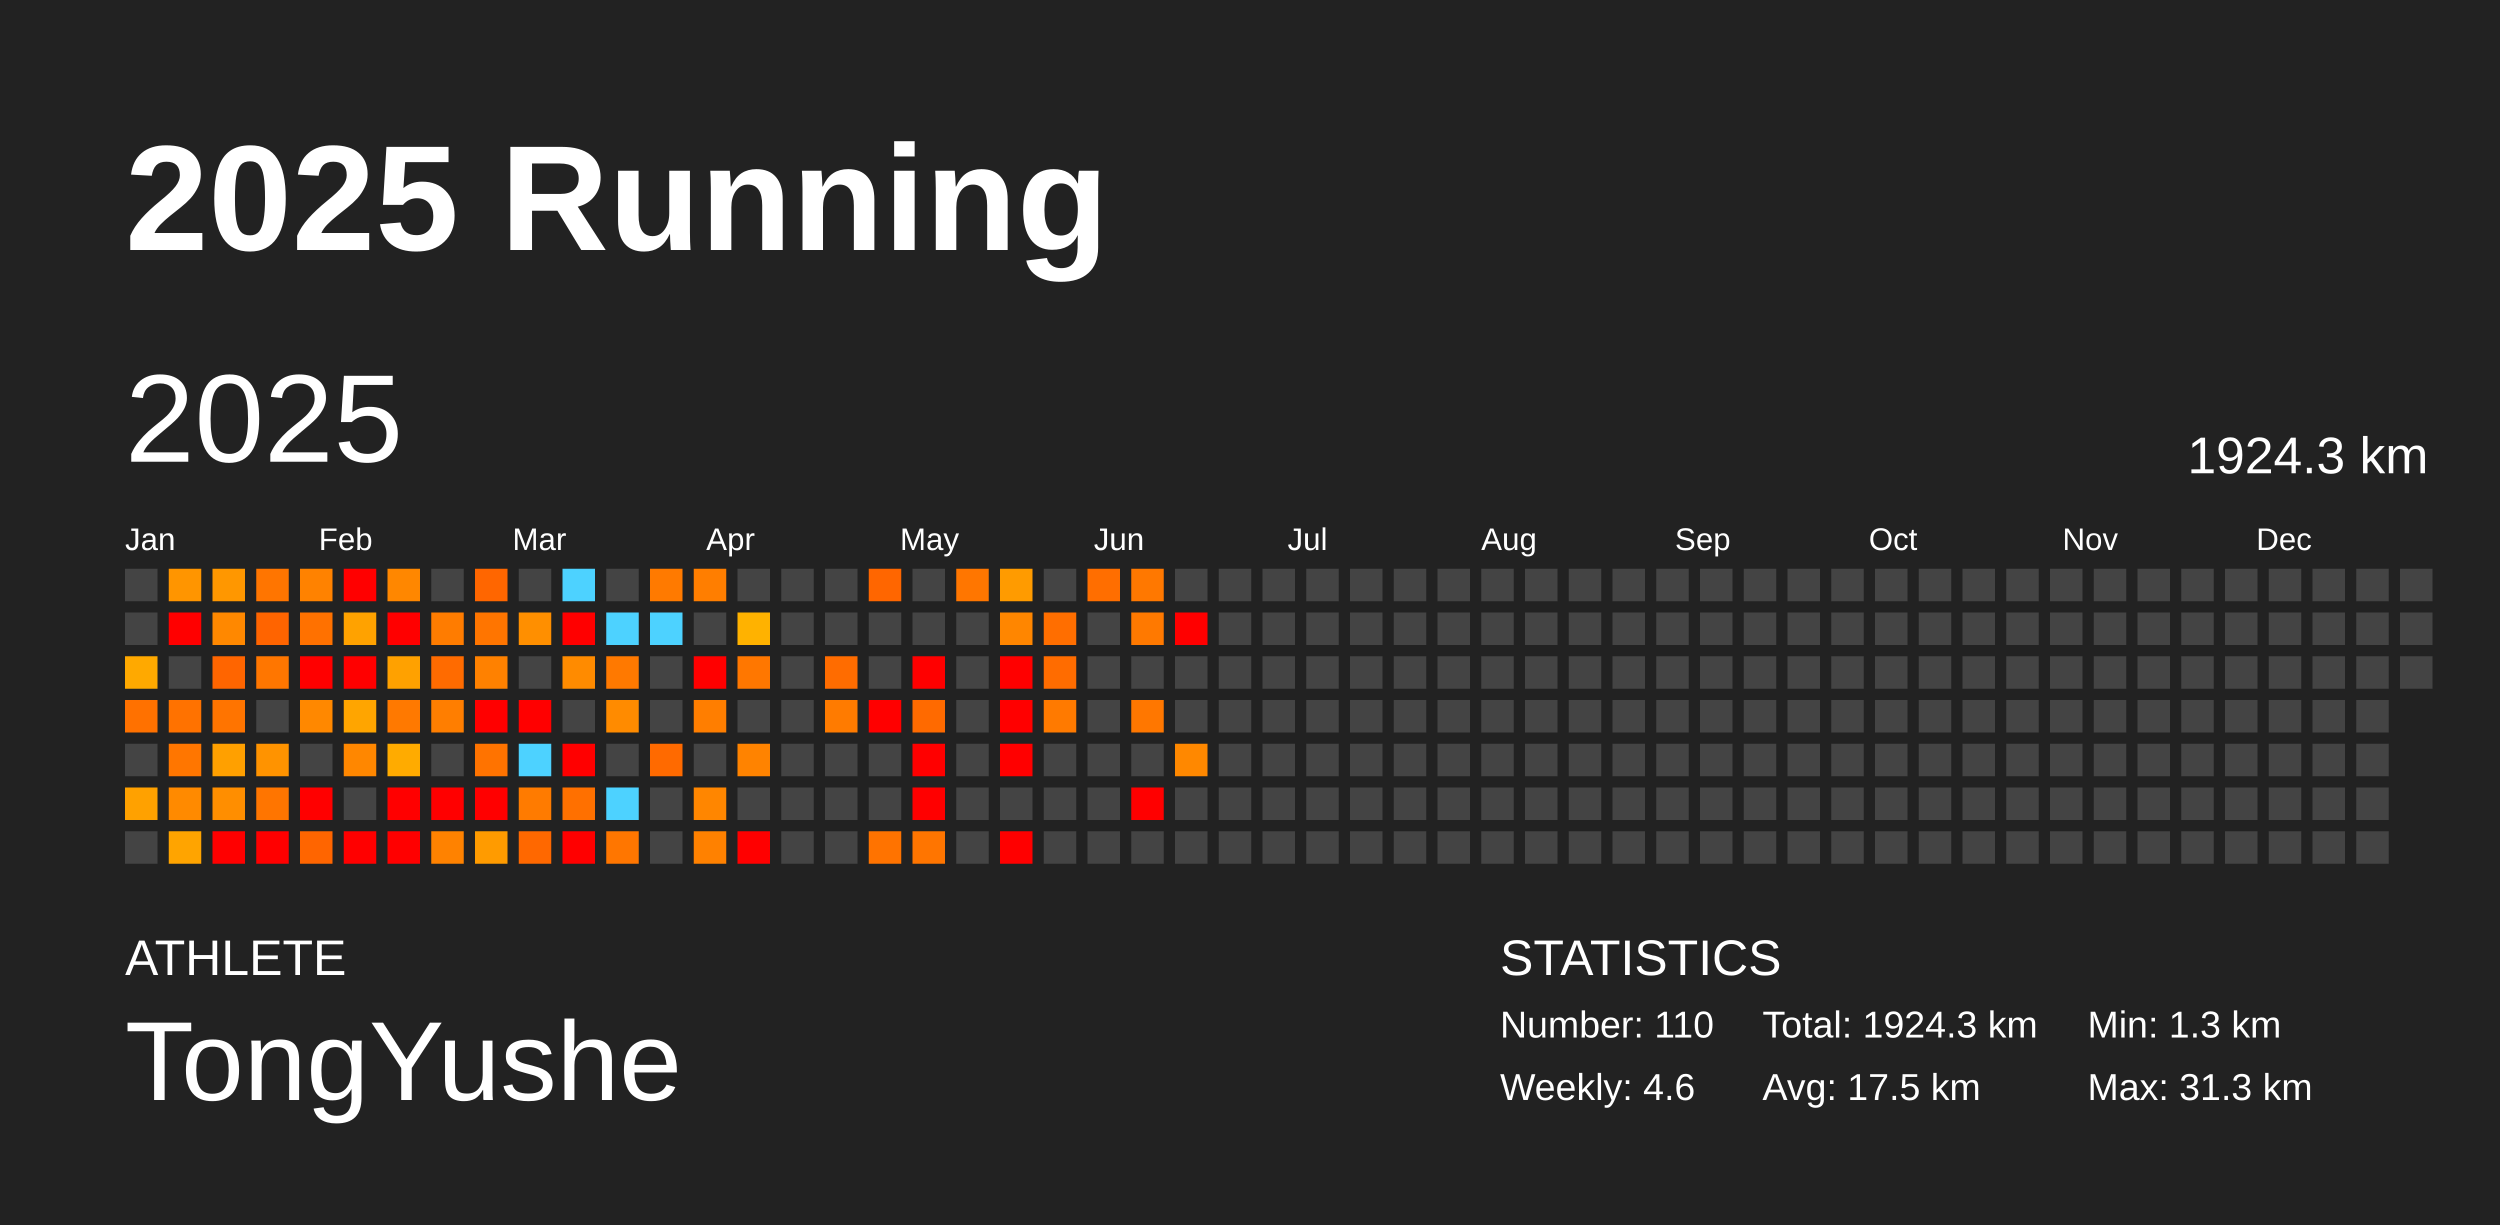
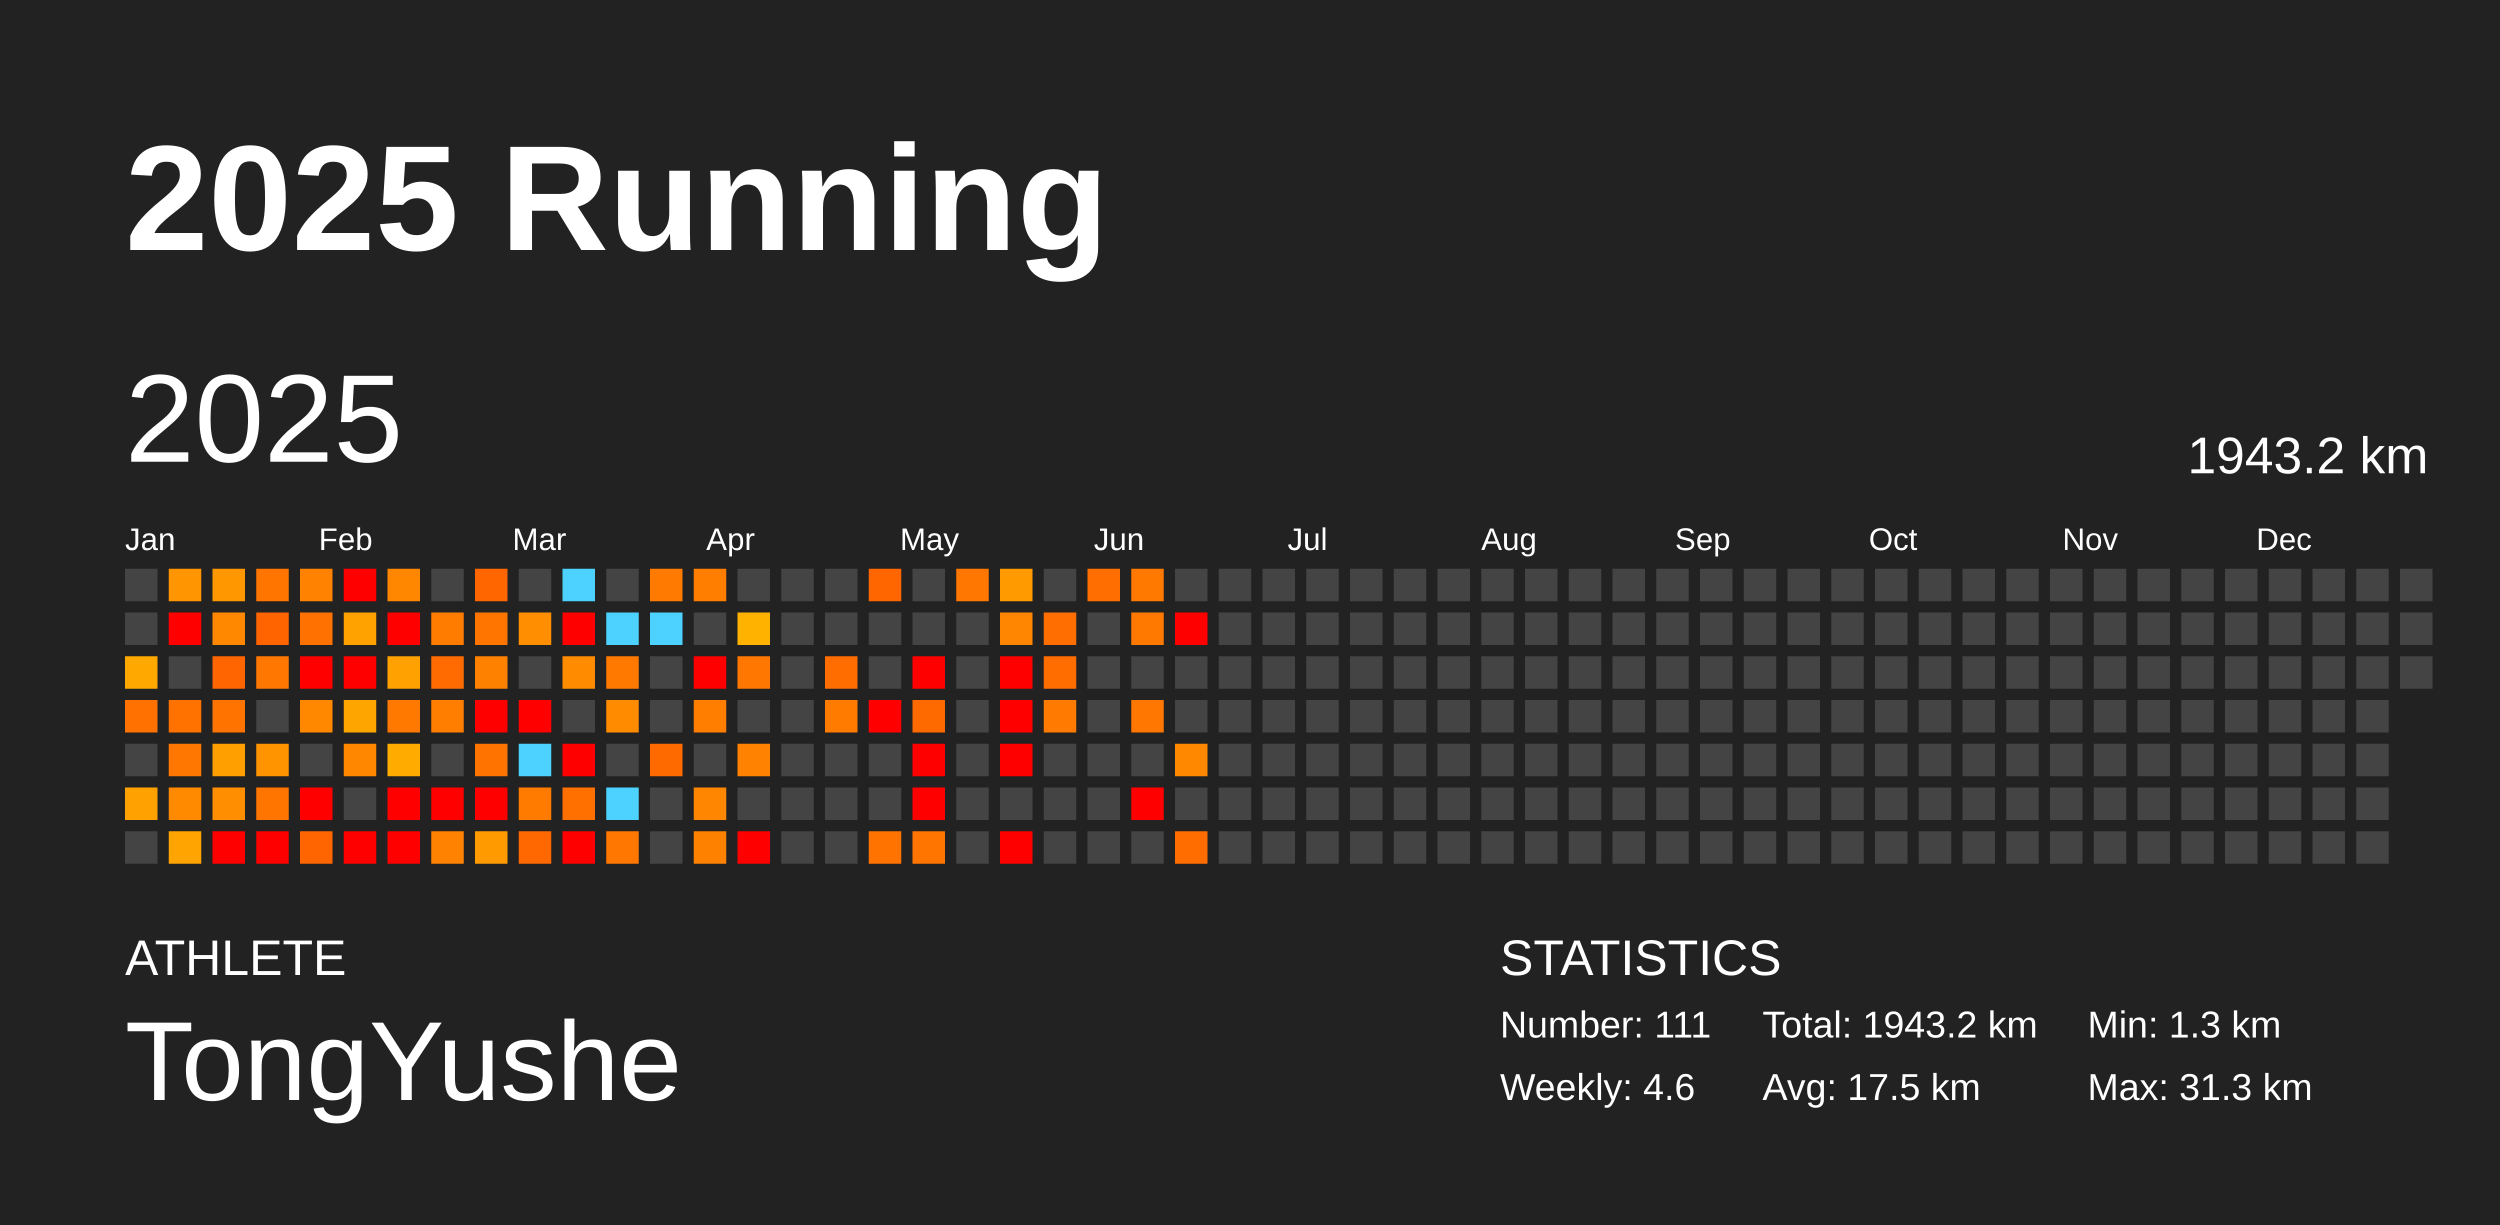
<svg xmlns="http://www.w3.org/2000/svg" baseProfile="full" height="98mm" version="1.1" viewBox="0,0,200,98" width="200mm">
  <defs />
  <rect fill="#222222" height="98" width="200" x="0" y="0" />
  <text fill="#FFFFFF" style="font-size:12px; font-family:Arial; font-weight:bold;" x="10" y="20">2025 Running</text>
  <text fill="#FFFFFF" style="font-size:4px; font-family:Arial" x="10" y="78">ATHLETE</text>
  <text fill="#FFFFFF" style="font-size:9px; font-family:Arial" x="10" y="88">TongYushe</text>
  <text fill="#FFFFFF" style="font-size:4px; font-family:Arial" x="120" y="78">STATISTICS</text>
-   <text fill="#FFFFFF" style="font-size:3px; font-family:Arial" x="120" y="83">Number: 110</text>
+   <text fill="#FFFFFF" style="font-size:3px; font-family:Arial" x="120" y="83">Number: 111</text>
  <text fill="#FFFFFF" style="font-size:3px; font-family:Arial" x="120" y="88">Weekly: 4.6</text>
-   <text fill="#FFFFFF" style="font-size:3px; font-family:Arial" x="141" y="83">Total: 1924.3 km</text>
+   <text fill="#FFFFFF" style="font-size:3px; font-family:Arial" x="141" y="83">Total: 1943.2 km</text>
  <text fill="#FFFFFF" style="font-size:3px; font-family:Arial" x="141" y="88">Avg: 17.5 km</text>
  <text fill="#FFFFFF" style="font-size:3px; font-family:Arial" x="167" y="83">Min: 1.3 km</text>
  <text fill="#FFFFFF" style="font-size:3px; font-family:Arial" x="167" y="88">Max: 31.3 km</text>
  <text dominant-baseline="hanging" fill="#FFFFFF" style="font-size:10.0px; font-family:Arial;" x="10" y="30">2025</text>
-   <text dominant-baseline="hanging" fill="#FFFFFF" style="font-size:4.125px; font-family:Arial;" x="175" y="35">1924.3 km</text>
+   <text dominant-baseline="hanging" fill="#FFFFFF" style="font-size:4.125px; font-family:Arial;" x="175" y="35">1943.2 km</text>
  <text fill="#FFFFFF" style="font-size:2.5px; font-family:Arial" x="10.0" y="44">Jan</text>
  <text fill="#FFFFFF" style="font-size:2.5px; font-family:Arial" x="25.5" y="44">Feb</text>
  <text fill="#FFFFFF" style="font-size:2.5px; font-family:Arial" x="41.0" y="44">Mar</text>
  <text fill="#FFFFFF" style="font-size:2.5px; font-family:Arial" x="56.5" y="44">Apr</text>
  <text fill="#FFFFFF" style="font-size:2.5px; font-family:Arial" x="72.0" y="44">May</text>
  <text fill="#FFFFFF" style="font-size:2.5px; font-family:Arial" x="87.5" y="44">Jun</text>
  <text fill="#FFFFFF" style="font-size:2.5px; font-family:Arial" x="103.0" y="44">Jul</text>
  <text fill="#FFFFFF" style="font-size:2.5px; font-family:Arial" x="118.5" y="44">Aug</text>
  <text fill="#FFFFFF" style="font-size:2.5px; font-family:Arial" x="134.0" y="44">Sep</text>
  <text fill="#FFFFFF" style="font-size:2.5px; font-family:Arial" x="149.5" y="44">Oct</text>
  <text fill="#FFFFFF" style="font-size:2.5px; font-family:Arial" x="165.0" y="44">Nov</text>
  <text fill="#FFFFFF" style="font-size:2.5px; font-family:Arial" x="180.5" y="44">Dec</text>
  <rect fill="#444444" height="2.6" width="2.6" x="10.0" y="45.5" />
  <rect fill="#444444" height="2.6" width="2.6" x="10.0" y="49.0" />
  <rect fill="#ffa900" height="2.6" width="2.6" x="10.0" y="52.5" />
  <rect fill="#ff7100" height="2.6" width="2.6" x="10.0" y="56.0" />
  <rect fill="#444444" height="2.6" width="2.6" x="10.0" y="59.5" />
  <rect fill="#ffa100" height="2.6" width="2.6" x="10.0" y="63.0" />
  <rect fill="#444444" height="2.6" width="2.6" x="10.0" y="66.5" />
  <rect fill="#ff9500" height="2.6" width="2.6" x="13.5" y="45.5" />
  <rect fill="red" height="2.6" width="2.6" x="13.5" y="49.0" />
  <rect fill="#444444" height="2.6" width="2.6" x="13.5" y="52.5" />
  <rect fill="#ff7200" height="2.6" width="2.6" x="13.5" y="56.0" />
  <rect fill="#ff7600" height="2.6" width="2.6" x="13.5" y="59.5" />
  <rect fill="#ff8a00" height="2.6" width="2.6" x="13.5" y="63.0" />
  <rect fill="#ffa400" height="2.6" width="2.6" x="13.5" y="66.5" />
  <rect fill="#ff9700" height="2.6" width="2.6" x="17.0" y="45.5" />
  <rect fill="#ff8800" height="2.6" width="2.6" x="17.0" y="49.0" />
  <rect fill="#ff6500" height="2.6" width="2.6" x="17.0" y="52.5" />
  <rect fill="#ff7400" height="2.6" width="2.6" x="17.0" y="56.0" />
  <rect fill="#ffa000" height="2.6" width="2.6" x="17.0" y="59.5" />
  <rect fill="#ff8e00" height="2.6" width="2.6" x="17.0" y="63.0" />
  <rect fill="red" height="2.6" width="2.6" x="17.0" y="66.5" />
  <rect fill="#ff7500" height="2.6" width="2.6" x="20.5" y="45.5" />
  <rect fill="#ff6400" height="2.6" width="2.6" x="20.5" y="49.0" />
  <rect fill="#ff7600" height="2.6" width="2.6" x="20.5" y="52.5" />
  <rect fill="#444444" height="2.6" width="2.6" x="20.5" y="56.0" />
  <rect fill="#ff9300" height="2.6" width="2.6" x="20.5" y="59.5" />
  <rect fill="#ff7500" height="2.6" width="2.6" x="20.5" y="63.0" />
  <rect fill="red" height="2.6" width="2.6" x="20.5" y="66.5" />
  <rect fill="#ff8200" height="2.6" width="2.6" x="24.0" y="45.5" />
  <rect fill="#ff7100" height="2.6" width="2.6" x="24.0" y="49.0" />
  <rect fill="red" height="2.6" width="2.6" x="24.0" y="52.5" />
  <rect fill="#ff8800" height="2.6" width="2.6" x="24.0" y="56.0" />
  <rect fill="#444444" height="2.6" width="2.6" x="24.0" y="59.5" />
  <rect fill="red" height="2.6" width="2.6" x="24.0" y="63.0" />
  <rect fill="#ff6500" height="2.6" width="2.6" x="24.0" y="66.5" />
  <rect fill="red" height="2.6" width="2.6" x="27.5" y="45.5" />
  <rect fill="#ffa200" height="2.6" width="2.6" x="27.5" y="49.0" />
  <rect fill="red" height="2.6" width="2.6" x="27.5" y="52.5" />
  <rect fill="#ffa500" height="2.6" width="2.6" x="27.5" y="56.0" />
  <rect fill="#ff8700" height="2.6" width="2.6" x="27.5" y="59.5" />
  <rect fill="#444444" height="2.6" width="2.6" x="27.5" y="63.0" />
  <rect fill="red" height="2.6" width="2.6" x="27.5" y="66.5" />
  <rect fill="#ff8700" height="2.6" width="2.6" x="31.0" y="45.5" />
  <rect fill="red" height="2.6" width="2.6" x="31.0" y="49.0" />
  <rect fill="#ffa100" height="2.6" width="2.6" x="31.0" y="52.5" />
  <rect fill="#ff7900" height="2.6" width="2.6" x="31.0" y="56.0" />
  <rect fill="#ffab00" height="2.6" width="2.6" x="31.0" y="59.5" />
  <rect fill="red" height="2.6" width="2.6" x="31.0" y="63.0" />
  <rect fill="red" height="2.6" width="2.6" x="31.0" y="66.5" />
  <rect fill="#444444" height="2.6" width="2.6" x="34.5" y="45.5" />
  <rect fill="#ff7c00" height="2.6" width="2.6" x="34.5" y="49.0" />
  <rect fill="#ff6b00" height="2.6" width="2.6" x="34.5" y="52.5" />
  <rect fill="#ff7e00" height="2.6" width="2.6" x="34.5" y="56.0" />
  <rect fill="#444444" height="2.6" width="2.6" x="34.5" y="59.5" />
  <rect fill="red" height="2.6" width="2.6" x="34.5" y="63.0" />
  <rect fill="#ff8200" height="2.6" width="2.6" x="34.5" y="66.5" />
  <rect fill="#ff6600" height="2.6" width="2.6" x="38.0" y="45.5" />
  <rect fill="#ff7500" height="2.6" width="2.6" x="38.0" y="49.0" />
  <rect fill="#ff8100" height="2.6" width="2.6" x="38.0" y="52.5" />
  <rect fill="red" height="2.6" width="2.6" x="38.0" y="56.0" />
  <rect fill="#ff7300" height="2.6" width="2.6" x="38.0" y="59.5" />
  <rect fill="red" height="2.6" width="2.6" x="38.0" y="63.0" />
  <rect fill="#ff9b00" height="2.6" width="2.6" x="38.0" y="66.5" />
  <rect fill="#444444" height="2.6" width="2.6" x="41.5" y="45.5" />
  <rect fill="#ff8f00" height="2.6" width="2.6" x="41.5" y="49.0" />
  <rect fill="#444444" height="2.6" width="2.6" x="41.5" y="52.5" />
  <rect fill="red" height="2.6" width="2.6" x="41.5" y="56.0" />
  <rect fill="#4dd2ff" height="2.6" width="2.6" x="41.5" y="59.5" />
  <rect fill="#ff7b00" height="2.6" width="2.6" x="41.5" y="63.0" />
  <rect fill="#ff6800" height="2.6" width="2.6" x="41.5" y="66.5" />
  <rect fill="#4dd2ff" height="2.6" width="2.6" x="45.0" y="45.5" />
  <rect fill="red" height="2.6" width="2.6" x="45.0" y="49.0" />
  <rect fill="#ff8b00" height="2.6" width="2.6" x="45.0" y="52.5" />
  <rect fill="#444444" height="2.6" width="2.6" x="45.0" y="56.0" />
  <rect fill="red" height="2.6" width="2.6" x="45.0" y="59.5" />
  <rect fill="#ff7000" height="2.6" width="2.6" x="45.0" y="63.0" />
  <rect fill="red" height="2.6" width="2.6" x="45.0" y="66.5" />
  <rect fill="#444444" height="2.6" width="2.6" x="48.5" y="45.5" />
  <rect fill="#4dd2ff" height="2.6" width="2.6" x="48.5" y="49.0" />
  <rect fill="#ff7900" height="2.6" width="2.6" x="48.5" y="52.5" />
  <rect fill="#ff8b00" height="2.6" width="2.6" x="48.5" y="56.0" />
  <rect fill="#444444" height="2.6" width="2.6" x="48.5" y="59.5" />
  <rect fill="#4dd2ff" height="2.6" width="2.6" x="48.5" y="63.0" />
  <rect fill="#ff7600" height="2.6" width="2.6" x="48.5" y="66.5" />
  <rect fill="#ff7a00" height="2.6" width="2.6" x="52.0" y="45.5" />
  <rect fill="#4dd2ff" height="2.6" width="2.6" x="52.0" y="49.0" />
  <rect fill="#444444" height="2.6" width="2.6" x="52.0" y="52.5" />
  <rect fill="#444444" height="2.6" width="2.6" x="52.0" y="56.0" />
  <rect fill="#ff6a00" height="2.6" width="2.6" x="52.0" y="59.5" />
  <rect fill="#444444" height="2.6" width="2.6" x="52.0" y="63.0" />
  <rect fill="#444444" height="2.6" width="2.6" x="52.0" y="66.5" />
  <rect fill="#ff7e00" height="2.6" width="2.6" x="55.5" y="45.5" />
  <rect fill="#444444" height="2.6" width="2.6" x="55.5" y="49.0" />
  <rect fill="red" height="2.6" width="2.6" x="55.5" y="52.5" />
  <rect fill="#ff7e00" height="2.6" width="2.6" x="55.5" y="56.0" />
  <rect fill="#444444" height="2.6" width="2.6" x="55.5" y="59.5" />
  <rect fill="#ff8600" height="2.6" width="2.6" x="55.5" y="63.0" />
  <rect fill="#ff8100" height="2.6" width="2.6" x="55.5" y="66.5" />
  <rect fill="#444444" height="2.6" width="2.6" x="59.0" y="45.5" />
  <rect fill="#ffb200" height="2.6" width="2.6" x="59.0" y="49.0" />
  <rect fill="#ff7700" height="2.6" width="2.6" x="59.0" y="52.5" />
  <rect fill="#444444" height="2.6" width="2.6" x="59.0" y="56.0" />
  <rect fill="#ff8300" height="2.6" width="2.6" x="59.0" y="59.5" />
  <rect fill="#444444" height="2.6" width="2.6" x="59.0" y="63.0" />
  <rect fill="red" height="2.6" width="2.6" x="59.0" y="66.5" />
  <rect fill="#444444" height="2.6" width="2.6" x="62.5" y="45.5" />
  <rect fill="#444444" height="2.6" width="2.6" x="62.5" y="49.0" />
  <rect fill="#444444" height="2.6" width="2.6" x="62.5" y="52.5" />
  <rect fill="#444444" height="2.6" width="2.6" x="62.5" y="56.0" />
  <rect fill="#444444" height="2.6" width="2.6" x="62.5" y="59.5" />
  <rect fill="#444444" height="2.6" width="2.6" x="62.5" y="63.0" />
  <rect fill="#444444" height="2.6" width="2.6" x="62.5" y="66.5" />
  <rect fill="#444444" height="2.6" width="2.6" x="66.0" y="45.5" />
  <rect fill="#444444" height="2.6" width="2.6" x="66.0" y="49.0" />
  <rect fill="#ff6c00" height="2.6" width="2.6" x="66.0" y="52.5" />
  <rect fill="#ff7b00" height="2.6" width="2.6" x="66.0" y="56.0" />
  <rect fill="#444444" height="2.6" width="2.6" x="66.0" y="59.5" />
  <rect fill="#444444" height="2.6" width="2.6" x="66.0" y="63.0" />
  <rect fill="#444444" height="2.6" width="2.6" x="66.0" y="66.5" />
  <rect fill="#ff6600" height="2.6" width="2.6" x="69.5" y="45.5" />
  <rect fill="#444444" height="2.6" width="2.6" x="69.5" y="49.0" />
  <rect fill="#444444" height="2.6" width="2.6" x="69.5" y="52.5" />
  <rect fill="red" height="2.6" width="2.6" x="69.5" y="56.0" />
  <rect fill="#444444" height="2.6" width="2.6" x="69.5" y="59.5" />
  <rect fill="#444444" height="2.6" width="2.6" x="69.5" y="63.0" />
  <rect fill="#ff7300" height="2.6" width="2.6" x="69.5" y="66.5" />
  <rect fill="#444444" height="2.6" width="2.6" x="73.0" y="45.5" />
  <rect fill="#444444" height="2.6" width="2.6" x="73.0" y="49.0" />
  <rect fill="red" height="2.6" width="2.6" x="73.0" y="52.5" />
  <rect fill="#ff6a00" height="2.6" width="2.6" x="73.0" y="56.0" />
  <rect fill="red" height="2.6" width="2.6" x="73.0" y="59.5" />
  <rect fill="red" height="2.6" width="2.6" x="73.0" y="63.0" />
  <rect fill="#ff7500" height="2.6" width="2.6" x="73.0" y="66.5" />
  <rect fill="#ff7600" height="2.6" width="2.6" x="76.5" y="45.5" />
  <rect fill="#444444" height="2.6" width="2.6" x="76.5" y="49.0" />
  <rect fill="#444444" height="2.6" width="2.6" x="76.5" y="52.5" />
  <rect fill="#444444" height="2.6" width="2.6" x="76.5" y="56.0" />
  <rect fill="#444444" height="2.6" width="2.6" x="76.5" y="59.5" />
  <rect fill="#444444" height="2.6" width="2.6" x="76.5" y="63.0" />
  <rect fill="#444444" height="2.6" width="2.6" x="76.5" y="66.5" />
  <rect fill="#ff9b00" height="2.6" width="2.6" x="80.0" y="45.5" />
  <rect fill="#ff8600" height="2.6" width="2.6" x="80.0" y="49.0" />
  <rect fill="red" height="2.6" width="2.6" x="80.0" y="52.5" />
  <rect fill="red" height="2.6" width="2.6" x="80.0" y="56.0" />
  <rect fill="red" height="2.6" width="2.6" x="80.0" y="59.5" />
  <rect fill="#444444" height="2.6" width="2.6" x="80.0" y="63.0" />
  <rect fill="red" height="2.6" width="2.6" x="80.0" y="66.5" />
  <rect fill="#444444" height="2.6" width="2.6" x="83.5" y="45.5" />
  <rect fill="#ff6e00" height="2.6" width="2.6" x="83.5" y="49.0" />
  <rect fill="#ff6c00" height="2.6" width="2.6" x="83.5" y="52.5" />
  <rect fill="#ff7a00" height="2.6" width="2.6" x="83.5" y="56.0" />
  <rect fill="#444444" height="2.6" width="2.6" x="83.5" y="59.5" />
  <rect fill="#444444" height="2.6" width="2.6" x="83.5" y="63.0" />
  <rect fill="#444444" height="2.6" width="2.6" x="83.5" y="66.5" />
  <rect fill="#ff6e00" height="2.6" width="2.6" x="87.0" y="45.5" />
  <rect fill="#444444" height="2.6" width="2.6" x="87.0" y="49.0" />
  <rect fill="#444444" height="2.6" width="2.6" x="87.0" y="52.5" />
  <rect fill="#444444" height="2.6" width="2.6" x="87.0" y="56.0" />
  <rect fill="#444444" height="2.6" width="2.6" x="87.0" y="59.5" />
  <rect fill="#444444" height="2.6" width="2.6" x="87.0" y="63.0" />
  <rect fill="#444444" height="2.6" width="2.6" x="87.0" y="66.5" />
  <rect fill="#ff7800" height="2.6" width="2.6" x="90.5" y="45.5" />
  <rect fill="#ff7900" height="2.6" width="2.6" x="90.5" y="49.0" />
  <rect fill="#444444" height="2.6" width="2.6" x="90.5" y="52.5" />
  <rect fill="#ff7700" height="2.6" width="2.6" x="90.5" y="56.0" />
  <rect fill="#444444" height="2.6" width="2.6" x="90.5" y="59.5" />
  <rect fill="red" height="2.6" width="2.6" x="90.5" y="63.0" />
  <rect fill="#444444" height="2.6" width="2.6" x="90.5" y="66.5" />
  <rect fill="#444444" height="2.6" width="2.6" x="94.0" y="45.5" />
  <rect fill="red" height="2.6" width="2.6" x="94.0" y="49.0" />
  <rect fill="#444444" height="2.6" width="2.6" x="94.0" y="52.5" />
  <rect fill="#444444" height="2.6" width="2.6" x="94.0" y="56.0" />
  <rect fill="#ff8800" height="2.6" width="2.6" x="94.0" y="59.5" />
  <rect fill="#444444" height="2.6" width="2.6" x="94.0" y="63.0" />
-   <rect fill="#444444" height="2.6" width="2.6" x="94.0" y="66.5" />
+   <rect fill="#ff6d00" height="2.6" width="2.6" x="94.0" y="66.5" />
  <rect fill="#444444" height="2.6" width="2.6" x="97.5" y="45.5" />
  <rect fill="#444444" height="2.6" width="2.6" x="97.5" y="49.0" />
  <rect fill="#444444" height="2.6" width="2.6" x="97.5" y="52.5" />
  <rect fill="#444444" height="2.6" width="2.6" x="97.5" y="56.0" />
  <rect fill="#444444" height="2.6" width="2.6" x="97.5" y="59.5" />
  <rect fill="#444444" height="2.6" width="2.6" x="97.5" y="63.0" />
  <rect fill="#444444" height="2.6" width="2.6" x="97.5" y="66.5" />
  <rect fill="#444444" height="2.6" width="2.6" x="101.0" y="45.5" />
  <rect fill="#444444" height="2.6" width="2.6" x="101.0" y="49.0" />
  <rect fill="#444444" height="2.6" width="2.6" x="101.0" y="52.5" />
  <rect fill="#444444" height="2.6" width="2.6" x="101.0" y="56.0" />
  <rect fill="#444444" height="2.6" width="2.6" x="101.0" y="59.5" />
  <rect fill="#444444" height="2.6" width="2.6" x="101.0" y="63.0" />
  <rect fill="#444444" height="2.6" width="2.6" x="101.0" y="66.5" />
  <rect fill="#444444" height="2.6" width="2.6" x="104.5" y="45.5" />
  <rect fill="#444444" height="2.6" width="2.6" x="104.5" y="49.0" />
  <rect fill="#444444" height="2.6" width="2.6" x="104.5" y="52.5" />
  <rect fill="#444444" height="2.6" width="2.6" x="104.5" y="56.0" />
  <rect fill="#444444" height="2.6" width="2.6" x="104.5" y="59.5" />
  <rect fill="#444444" height="2.6" width="2.6" x="104.5" y="63.0" />
  <rect fill="#444444" height="2.6" width="2.6" x="104.5" y="66.5" />
  <rect fill="#444444" height="2.6" width="2.6" x="108.0" y="45.5" />
  <rect fill="#444444" height="2.6" width="2.6" x="108.0" y="49.0" />
  <rect fill="#444444" height="2.6" width="2.6" x="108.0" y="52.5" />
  <rect fill="#444444" height="2.6" width="2.6" x="108.0" y="56.0" />
  <rect fill="#444444" height="2.6" width="2.6" x="108.0" y="59.5" />
  <rect fill="#444444" height="2.6" width="2.6" x="108.0" y="63.0" />
  <rect fill="#444444" height="2.6" width="2.6" x="108.0" y="66.5" />
  <rect fill="#444444" height="2.6" width="2.6" x="111.5" y="45.5" />
  <rect fill="#444444" height="2.6" width="2.6" x="111.5" y="49.0" />
  <rect fill="#444444" height="2.6" width="2.6" x="111.5" y="52.5" />
  <rect fill="#444444" height="2.6" width="2.6" x="111.5" y="56.0" />
  <rect fill="#444444" height="2.6" width="2.6" x="111.5" y="59.5" />
  <rect fill="#444444" height="2.6" width="2.6" x="111.5" y="63.0" />
  <rect fill="#444444" height="2.6" width="2.6" x="111.5" y="66.5" />
  <rect fill="#444444" height="2.6" width="2.6" x="115.0" y="45.5" />
  <rect fill="#444444" height="2.6" width="2.6" x="115.0" y="49.0" />
  <rect fill="#444444" height="2.6" width="2.6" x="115.0" y="52.5" />
  <rect fill="#444444" height="2.6" width="2.6" x="115.0" y="56.0" />
  <rect fill="#444444" height="2.6" width="2.6" x="115.0" y="59.5" />
  <rect fill="#444444" height="2.6" width="2.6" x="115.0" y="63.0" />
  <rect fill="#444444" height="2.6" width="2.6" x="115.0" y="66.5" />
  <rect fill="#444444" height="2.6" width="2.6" x="118.5" y="45.5" />
  <rect fill="#444444" height="2.6" width="2.6" x="118.5" y="49.0" />
  <rect fill="#444444" height="2.6" width="2.6" x="118.5" y="52.5" />
  <rect fill="#444444" height="2.6" width="2.6" x="118.5" y="56.0" />
  <rect fill="#444444" height="2.6" width="2.6" x="118.5" y="59.5" />
  <rect fill="#444444" height="2.6" width="2.6" x="118.5" y="63.0" />
  <rect fill="#444444" height="2.6" width="2.6" x="118.5" y="66.5" />
  <rect fill="#444444" height="2.6" width="2.6" x="122.0" y="45.5" />
  <rect fill="#444444" height="2.6" width="2.6" x="122.0" y="49.0" />
  <rect fill="#444444" height="2.6" width="2.6" x="122.0" y="52.5" />
  <rect fill="#444444" height="2.6" width="2.6" x="122.0" y="56.0" />
  <rect fill="#444444" height="2.6" width="2.6" x="122.0" y="59.5" />
  <rect fill="#444444" height="2.6" width="2.6" x="122.0" y="63.0" />
  <rect fill="#444444" height="2.6" width="2.6" x="122.0" y="66.5" />
  <rect fill="#444444" height="2.6" width="2.6" x="125.5" y="45.5" />
  <rect fill="#444444" height="2.6" width="2.6" x="125.5" y="49.0" />
  <rect fill="#444444" height="2.6" width="2.6" x="125.5" y="52.5" />
  <rect fill="#444444" height="2.6" width="2.6" x="125.5" y="56.0" />
  <rect fill="#444444" height="2.6" width="2.6" x="125.5" y="59.5" />
  <rect fill="#444444" height="2.6" width="2.6" x="125.5" y="63.0" />
  <rect fill="#444444" height="2.6" width="2.6" x="125.5" y="66.5" />
  <rect fill="#444444" height="2.6" width="2.6" x="129.0" y="45.5" />
  <rect fill="#444444" height="2.6" width="2.6" x="129.0" y="49.0" />
  <rect fill="#444444" height="2.6" width="2.6" x="129.0" y="52.5" />
  <rect fill="#444444" height="2.6" width="2.6" x="129.0" y="56.0" />
  <rect fill="#444444" height="2.6" width="2.6" x="129.0" y="59.5" />
  <rect fill="#444444" height="2.6" width="2.6" x="129.0" y="63.0" />
  <rect fill="#444444" height="2.6" width="2.6" x="129.0" y="66.5" />
  <rect fill="#444444" height="2.6" width="2.6" x="132.5" y="45.5" />
  <rect fill="#444444" height="2.6" width="2.6" x="132.5" y="49.0" />
  <rect fill="#444444" height="2.6" width="2.6" x="132.5" y="52.5" />
  <rect fill="#444444" height="2.6" width="2.6" x="132.5" y="56.0" />
  <rect fill="#444444" height="2.6" width="2.6" x="132.5" y="59.5" />
  <rect fill="#444444" height="2.6" width="2.6" x="132.5" y="63.0" />
  <rect fill="#444444" height="2.6" width="2.6" x="132.5" y="66.5" />
  <rect fill="#444444" height="2.6" width="2.6" x="136.0" y="45.5" />
  <rect fill="#444444" height="2.6" width="2.6" x="136.0" y="49.0" />
  <rect fill="#444444" height="2.6" width="2.6" x="136.0" y="52.5" />
  <rect fill="#444444" height="2.6" width="2.6" x="136.0" y="56.0" />
  <rect fill="#444444" height="2.6" width="2.6" x="136.0" y="59.5" />
  <rect fill="#444444" height="2.6" width="2.6" x="136.0" y="63.0" />
  <rect fill="#444444" height="2.6" width="2.6" x="136.0" y="66.5" />
  <rect fill="#444444" height="2.6" width="2.6" x="139.5" y="45.5" />
  <rect fill="#444444" height="2.6" width="2.6" x="139.5" y="49.0" />
  <rect fill="#444444" height="2.6" width="2.6" x="139.5" y="52.5" />
  <rect fill="#444444" height="2.6" width="2.6" x="139.5" y="56.0" />
  <rect fill="#444444" height="2.6" width="2.6" x="139.5" y="59.5" />
  <rect fill="#444444" height="2.6" width="2.6" x="139.5" y="63.0" />
  <rect fill="#444444" height="2.6" width="2.6" x="139.5" y="66.5" />
  <rect fill="#444444" height="2.6" width="2.6" x="143.0" y="45.5" />
  <rect fill="#444444" height="2.6" width="2.6" x="143.0" y="49.0" />
  <rect fill="#444444" height="2.6" width="2.6" x="143.0" y="52.5" />
  <rect fill="#444444" height="2.6" width="2.6" x="143.0" y="56.0" />
  <rect fill="#444444" height="2.6" width="2.6" x="143.0" y="59.5" />
  <rect fill="#444444" height="2.6" width="2.6" x="143.0" y="63.0" />
  <rect fill="#444444" height="2.6" width="2.6" x="143.0" y="66.5" />
  <rect fill="#444444" height="2.6" width="2.6" x="146.5" y="45.5" />
  <rect fill="#444444" height="2.6" width="2.6" x="146.5" y="49.0" />
  <rect fill="#444444" height="2.6" width="2.6" x="146.5" y="52.5" />
  <rect fill="#444444" height="2.6" width="2.6" x="146.5" y="56.0" />
  <rect fill="#444444" height="2.6" width="2.6" x="146.5" y="59.5" />
  <rect fill="#444444" height="2.6" width="2.6" x="146.5" y="63.0" />
  <rect fill="#444444" height="2.6" width="2.6" x="146.5" y="66.5" />
  <rect fill="#444444" height="2.6" width="2.6" x="150.0" y="45.5" />
  <rect fill="#444444" height="2.6" width="2.6" x="150.0" y="49.0" />
  <rect fill="#444444" height="2.6" width="2.6" x="150.0" y="52.5" />
  <rect fill="#444444" height="2.6" width="2.6" x="150.0" y="56.0" />
  <rect fill="#444444" height="2.6" width="2.6" x="150.0" y="59.5" />
  <rect fill="#444444" height="2.6" width="2.6" x="150.0" y="63.0" />
  <rect fill="#444444" height="2.6" width="2.6" x="150.0" y="66.5" />
  <rect fill="#444444" height="2.6" width="2.6" x="153.5" y="45.5" />
  <rect fill="#444444" height="2.6" width="2.6" x="153.5" y="49.0" />
  <rect fill="#444444" height="2.6" width="2.6" x="153.5" y="52.5" />
  <rect fill="#444444" height="2.6" width="2.6" x="153.5" y="56.0" />
  <rect fill="#444444" height="2.6" width="2.6" x="153.5" y="59.5" />
  <rect fill="#444444" height="2.6" width="2.6" x="153.5" y="63.0" />
  <rect fill="#444444" height="2.6" width="2.6" x="153.5" y="66.5" />
  <rect fill="#444444" height="2.6" width="2.6" x="157.0" y="45.5" />
  <rect fill="#444444" height="2.6" width="2.6" x="157.0" y="49.0" />
  <rect fill="#444444" height="2.6" width="2.6" x="157.0" y="52.5" />
  <rect fill="#444444" height="2.6" width="2.6" x="157.0" y="56.0" />
  <rect fill="#444444" height="2.6" width="2.6" x="157.0" y="59.5" />
  <rect fill="#444444" height="2.6" width="2.6" x="157.0" y="63.0" />
  <rect fill="#444444" height="2.6" width="2.6" x="157.0" y="66.5" />
  <rect fill="#444444" height="2.6" width="2.6" x="160.5" y="45.5" />
  <rect fill="#444444" height="2.6" width="2.6" x="160.5" y="49.0" />
  <rect fill="#444444" height="2.6" width="2.6" x="160.5" y="52.5" />
  <rect fill="#444444" height="2.6" width="2.6" x="160.5" y="56.0" />
  <rect fill="#444444" height="2.6" width="2.6" x="160.5" y="59.5" />
  <rect fill="#444444" height="2.6" width="2.6" x="160.5" y="63.0" />
  <rect fill="#444444" height="2.6" width="2.6" x="160.5" y="66.5" />
  <rect fill="#444444" height="2.6" width="2.6" x="164.0" y="45.5" />
  <rect fill="#444444" height="2.6" width="2.6" x="164.0" y="49.0" />
  <rect fill="#444444" height="2.6" width="2.6" x="164.0" y="52.5" />
  <rect fill="#444444" height="2.6" width="2.6" x="164.0" y="56.0" />
  <rect fill="#444444" height="2.6" width="2.6" x="164.0" y="59.5" />
  <rect fill="#444444" height="2.6" width="2.6" x="164.0" y="63.0" />
  <rect fill="#444444" height="2.6" width="2.6" x="164.0" y="66.5" />
  <rect fill="#444444" height="2.6" width="2.6" x="167.5" y="45.5" />
  <rect fill="#444444" height="2.6" width="2.6" x="167.5" y="49.0" />
  <rect fill="#444444" height="2.6" width="2.6" x="167.5" y="52.5" />
  <rect fill="#444444" height="2.6" width="2.6" x="167.5" y="56.0" />
  <rect fill="#444444" height="2.6" width="2.6" x="167.5" y="59.5" />
  <rect fill="#444444" height="2.6" width="2.6" x="167.5" y="63.0" />
  <rect fill="#444444" height="2.6" width="2.6" x="167.5" y="66.5" />
  <rect fill="#444444" height="2.6" width="2.6" x="171.0" y="45.5" />
  <rect fill="#444444" height="2.6" width="2.6" x="171.0" y="49.0" />
  <rect fill="#444444" height="2.6" width="2.6" x="171.0" y="52.5" />
  <rect fill="#444444" height="2.6" width="2.6" x="171.0" y="56.0" />
  <rect fill="#444444" height="2.6" width="2.6" x="171.0" y="59.5" />
  <rect fill="#444444" height="2.6" width="2.6" x="171.0" y="63.0" />
  <rect fill="#444444" height="2.6" width="2.6" x="171.0" y="66.5" />
  <rect fill="#444444" height="2.6" width="2.6" x="174.5" y="45.5" />
  <rect fill="#444444" height="2.6" width="2.6" x="174.5" y="49.0" />
  <rect fill="#444444" height="2.6" width="2.6" x="174.5" y="52.5" />
  <rect fill="#444444" height="2.6" width="2.6" x="174.5" y="56.0" />
  <rect fill="#444444" height="2.6" width="2.6" x="174.5" y="59.5" />
  <rect fill="#444444" height="2.6" width="2.6" x="174.5" y="63.0" />
  <rect fill="#444444" height="2.6" width="2.6" x="174.5" y="66.5" />
  <rect fill="#444444" height="2.6" width="2.6" x="178.0" y="45.5" />
  <rect fill="#444444" height="2.6" width="2.6" x="178.0" y="49.0" />
  <rect fill="#444444" height="2.6" width="2.6" x="178.0" y="52.5" />
  <rect fill="#444444" height="2.6" width="2.6" x="178.0" y="56.0" />
  <rect fill="#444444" height="2.6" width="2.6" x="178.0" y="59.5" />
  <rect fill="#444444" height="2.6" width="2.6" x="178.0" y="63.0" />
  <rect fill="#444444" height="2.6" width="2.6" x="178.0" y="66.5" />
  <rect fill="#444444" height="2.6" width="2.6" x="181.5" y="45.5" />
  <rect fill="#444444" height="2.6" width="2.6" x="181.5" y="49.0" />
  <rect fill="#444444" height="2.6" width="2.6" x="181.5" y="52.5" />
  <rect fill="#444444" height="2.6" width="2.6" x="181.5" y="56.0" />
  <rect fill="#444444" height="2.6" width="2.6" x="181.5" y="59.5" />
  <rect fill="#444444" height="2.6" width="2.6" x="181.5" y="63.0" />
  <rect fill="#444444" height="2.6" width="2.6" x="181.5" y="66.5" />
  <rect fill="#444444" height="2.6" width="2.6" x="185.0" y="45.5" />
  <rect fill="#444444" height="2.6" width="2.6" x="185.0" y="49.0" />
  <rect fill="#444444" height="2.6" width="2.6" x="185.0" y="52.5" />
  <rect fill="#444444" height="2.6" width="2.6" x="185.0" y="56.0" />
  <rect fill="#444444" height="2.6" width="2.6" x="185.0" y="59.5" />
  <rect fill="#444444" height="2.6" width="2.6" x="185.0" y="63.0" />
  <rect fill="#444444" height="2.6" width="2.6" x="185.0" y="66.5" />
  <rect fill="#444444" height="2.6" width="2.6" x="188.5" y="45.5" />
  <rect fill="#444444" height="2.6" width="2.6" x="188.5" y="49.0" />
  <rect fill="#444444" height="2.6" width="2.6" x="188.5" y="52.5" />
  <rect fill="#444444" height="2.6" width="2.6" x="188.5" y="56.0" />
  <rect fill="#444444" height="2.6" width="2.6" x="188.5" y="59.5" />
  <rect fill="#444444" height="2.6" width="2.6" x="188.5" y="63.0" />
  <rect fill="#444444" height="2.6" width="2.6" x="188.5" y="66.5" />
  <rect fill="#444444" height="2.6" width="2.6" x="192.0" y="45.5" />
  <rect fill="#444444" height="2.6" width="2.6" x="192.0" y="49.0" />
  <rect fill="#444444" height="2.6" width="2.6" x="192.0" y="52.5" />
</svg>
